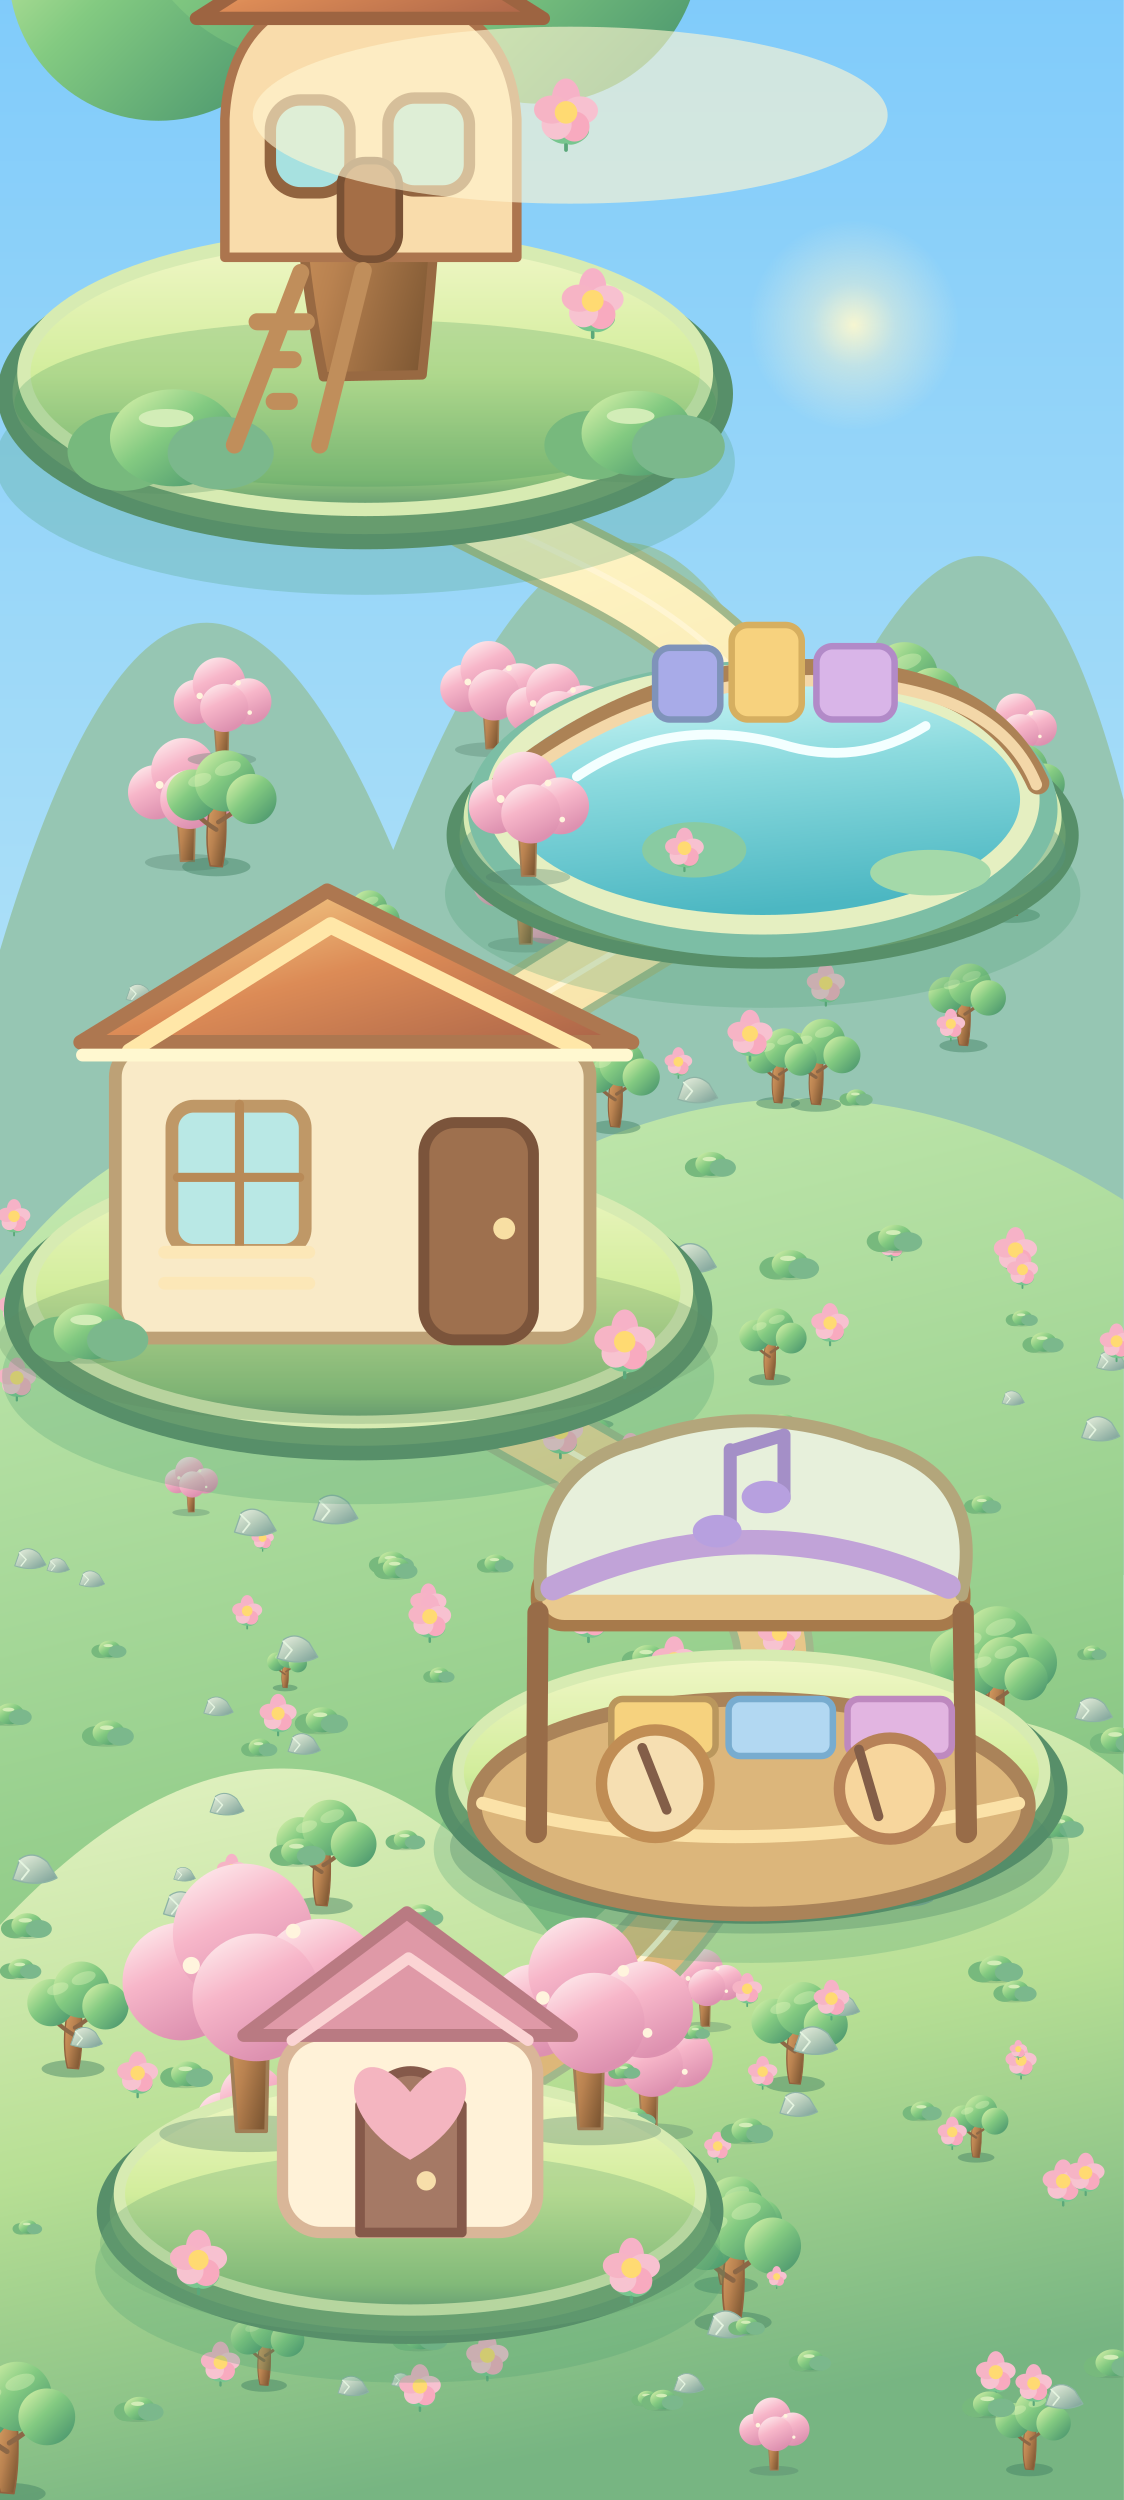
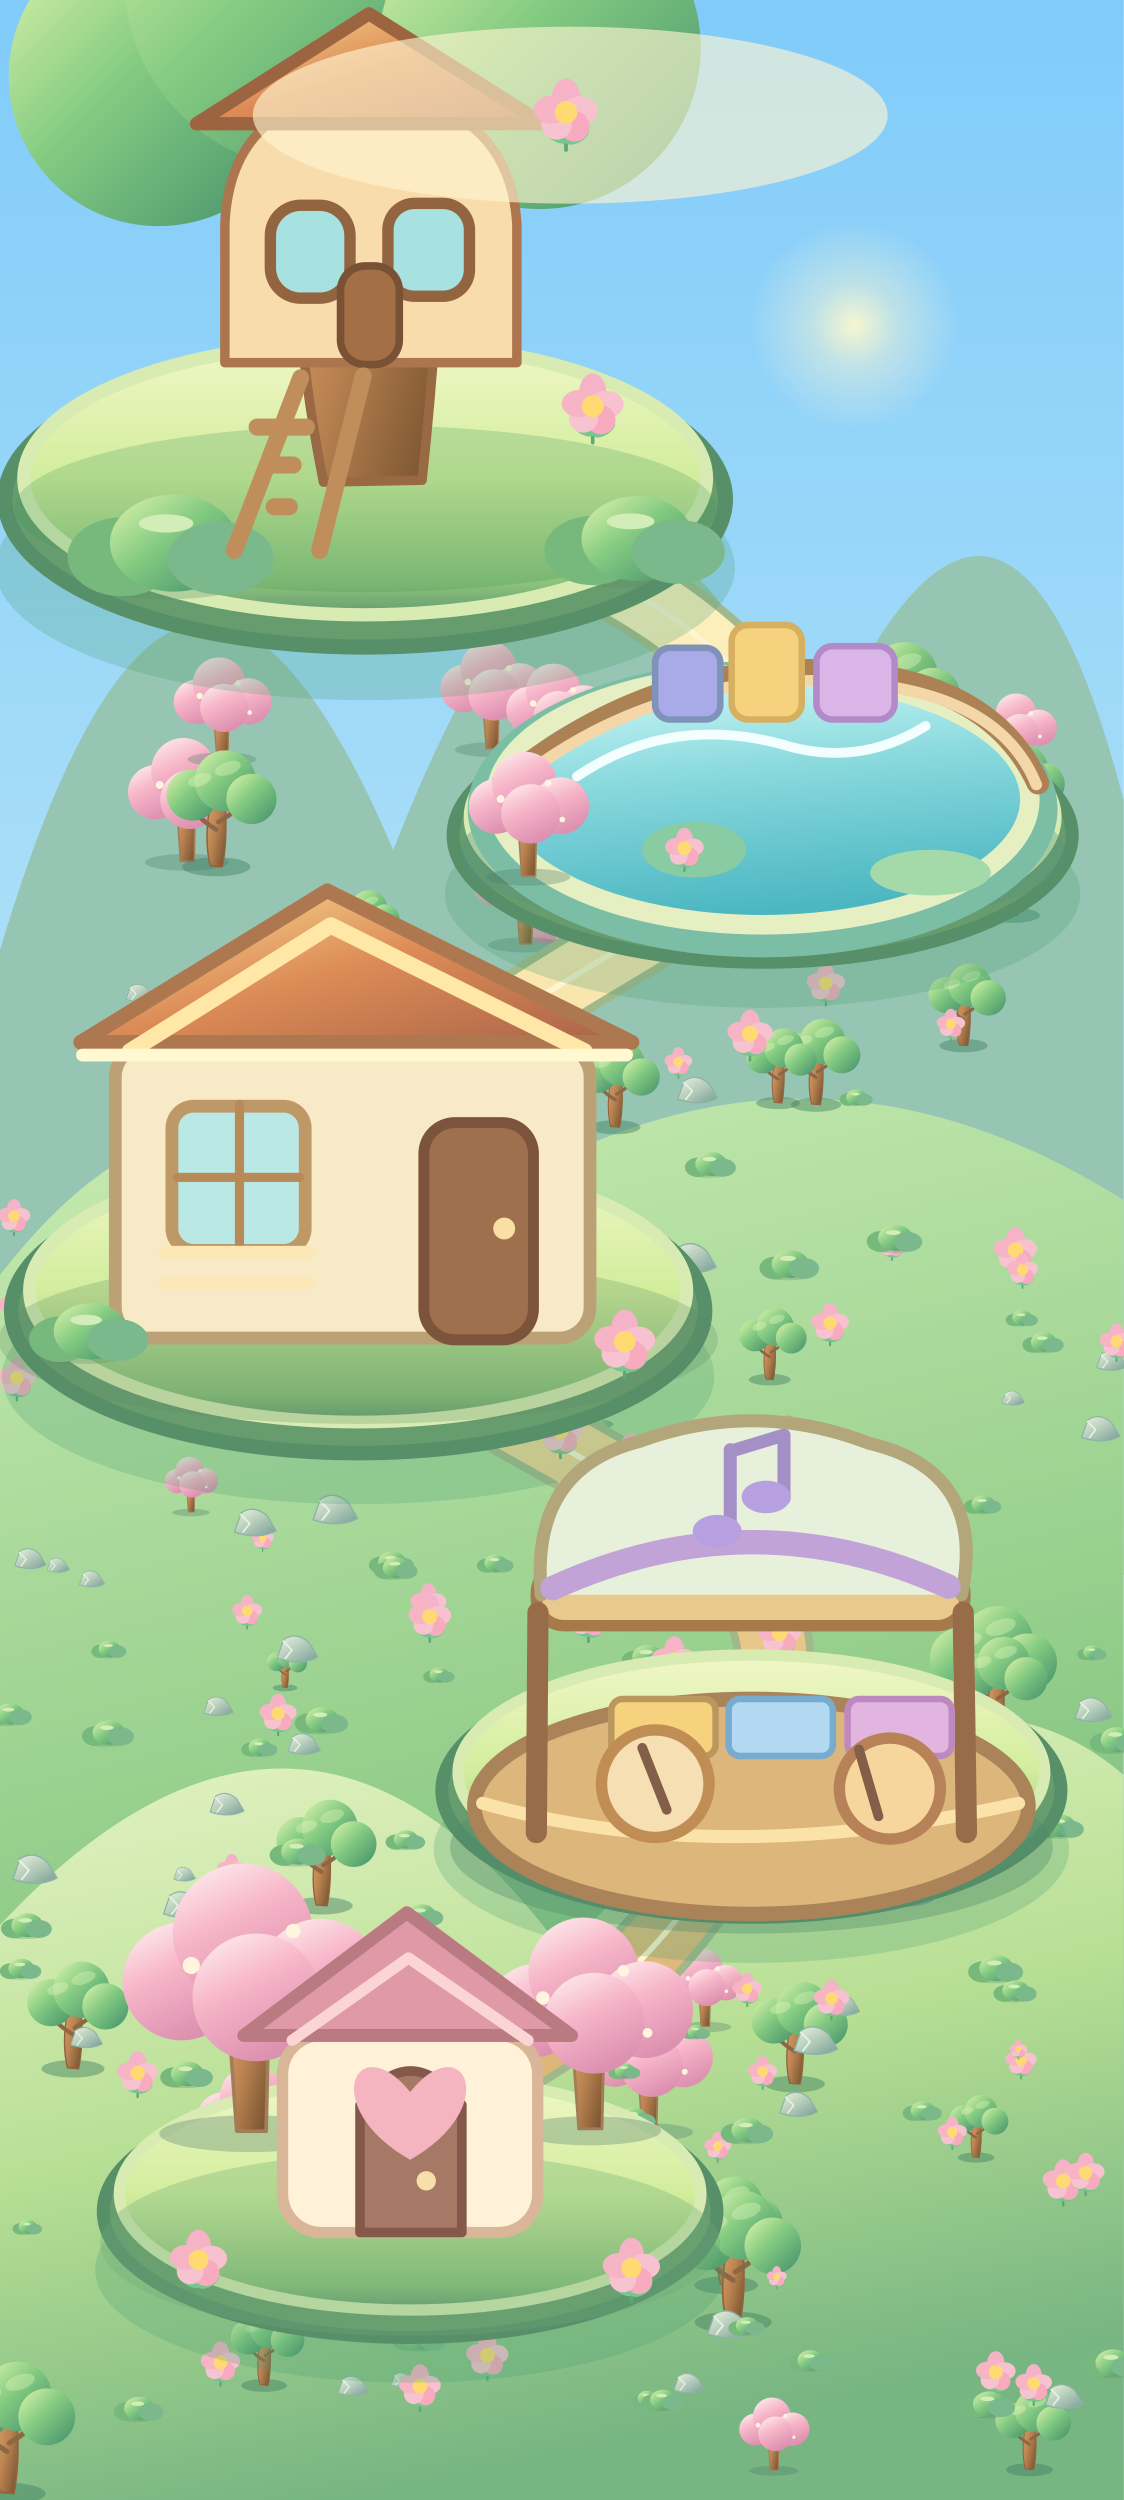
<svg xmlns="http://www.w3.org/2000/svg" viewBox="0 0 800 1780" width="800" height="1780" role="img" aria-labelledby="map-title map-desc">
  <defs>
    <linearGradient id="sky" x2="0" y2="1">
      <stop stop-color="#80cbfa" />
      <stop offset=".66" stop-color="#c9edf6" />
      <stop offset="1" stop-color="#e5f7d7" />
    </linearGradient>
    <linearGradient id="hill" x2=".2" y2="1">
      <stop stop-color="#c8ebb1" />
      <stop offset=".58" stop-color="#91cc89" />
      <stop offset="1" stop-color="#64a876" />
    </linearGradient>
    <linearGradient id="grass" x2=".3" y2="1">
      <stop stop-color="#e8f4c8" />
      <stop offset=".55" stop-color="#b7df94" />
      <stop offset="1" stop-color="#77b582" />
    </linearGradient>
    <linearGradient id="island" x2="0" y2="1">
      <stop stop-color="#f1f7c7" />
      <stop offset=".5" stop-color="#d2ed9c" />
      <stop offset=".89" stop-color="#8bc17a" />
      <stop offset="1" stop-color="#659b72" />
    </linearGradient>
    <linearGradient id="water" x2=".2" y2="1">
      <stop stop-color="#d7fbfa" />
      <stop offset=".45" stop-color="#8bdade" />
      <stop offset="1" stop-color="#4cb7c2" />
    </linearGradient>
    <linearGradient id="sand" x2=".1" y2="1">
      <stop stop-color="#fff8ca" />
      <stop offset=".53" stop-color="#f6dea1" />
      <stop offset="1" stop-color="#ddb779" />
    </linearGradient>
    <linearGradient id="wood" x2="1" y2=".7">
      <stop stop-color="#d89e62" />
      <stop offset=".5" stop-color="#b98250" />
      <stop offset="1" stop-color="#805934" />
    </linearGradient>
    <linearGradient id="roof" x2="1" y2="1">
      <stop stop-color="#fbe298" />
      <stop offset=".5" stop-color="#dc8b56" />
      <stop offset="1" stop-color="#a96348" />
    </linearGradient>
    <linearGradient id="leaves" x2="1" y2="1">
      <stop stop-color="#e0f5ad" />
      <stop offset=".45" stop-color="#83ca81" />
      <stop offset="1" stop-color="#428e6b" />
    </linearGradient>
    <linearGradient id="blossom" x2=".5" y2="1">
      <stop stop-color="#fff5f3" />
      <stop offset=".48" stop-color="#f7b6c9" />
      <stop offset="1" stop-color="#dd91b0" />
    </linearGradient>
    <linearGradient id="stone" x2="1" y2="1">
      <stop stop-color="#edf3e3" />
      <stop offset=".45" stop-color="#bacfbd" />
      <stop offset="1" stop-color="#779e96" />
    </linearGradient>
    <linearGradient id="violet" x2="1" y2="1">
      <stop stop-color="#e9daf8" />
      <stop offset="1" stop-color="#a9a2df" />
    </linearGradient>
    <radialGradient id="sunGlow">
      <stop stop-color="#fff9ce" stop-opacity=".92" />
      <stop offset=".4" stop-color="#fff7cf" stop-opacity=".42" />
      <stop offset="1" stop-color="#fff9db" stop-opacity="0" />
    </radialGradient>
    <radialGradient id="light">
      <stop stop-color="#f7ffe2" stop-opacity=".95" />
      <stop offset="1" stop-color="#f7ffe2" stop-opacity="0" />
    </radialGradient>
    <filter id="shadow" x="-35%" y="-45%" width="170%" height="200%">
      <feDropShadow dx="0" dy="10" stdDeviation="9" flood-color="#326b54" flood-opacity=".24" />
    </filter>
    <filter id="glow" x="-40%" y="-40%" width="180%" height="180%">
      <feGaussianBlur stdDeviation="7" />
    </filter>
    <g id="tree">
      <ellipse cx="0" cy="6" rx="68" ry="19" fill="#427f6373" />
      <path d="M-12 4 Q-25 -48 -12 -118 L18 -115 Q22 -43 12 6 Z" fill="url(#wood)" stroke="#92623e" stroke-width="3" stroke-linecap="round" stroke-linejoin="round" />
      <path d="M0 -68 Q-49 -98 -51 -125 M4 -83 Q57 -114 54 -140" fill="none" stroke="#8c6746" stroke-width="9" stroke-linecap="round" stroke-linejoin="round" />
      <circle cx="-48" cy="-137" r="51" fill="url(#leaves)" />
      <circle cx="18" cy="-165" r="61" fill="url(#leaves)" />
      <circle cx="70" cy="-129" r="50" fill="url(#leaves)" />
      <ellipse cx="-33" cy="-167" rx="24" ry="12" fill="#e8fac0" opacity=".35" transform="rotate(-19 -33 -167)" />
      <ellipse cx="23" cy="-190" rx="27" ry="13" fill="#e8fac0" opacity=".35" transform="rotate(-19 23 -190)" />
    </g>
    <g id="pinktree">
      <ellipse cx="0" cy="5" rx="74" ry="15" fill="#507d6a54" />
      <path d="M-11 3 L-18 -94 L15 -94 L13 3Z" fill="url(#wood)" stroke="#a17e56" stroke-width="3" stroke-linecap="round" stroke-linejoin="round" />
      <circle cx="-56" cy="-119" r="48" fill="url(#blossom)" />
      <circle cx="-6" cy="-158" r="57" fill="url(#blossom)" />
      <circle cx="57" cy="-120" r="50" fill="url(#blossom)" />
      <circle cx="5" cy="-106" r="52" fill="url(#blossom)" />
      <circle cx="-48" cy="-132" r="7" fill="#fff4dd" />
      <circle cx="35" cy="-160" r="6" fill="#fff4dd" />
      <circle cx="60" cy="-96" r="5" fill="#fff4dd" />
    </g>
    <g id="bush">
      <ellipse cx="0" cy="8" rx="56" ry="13" fill="#588e654a" />
      <ellipse cx="-29" cy="-7" rx="36" ry="26" fill="#77b97d" />
      <ellipse cx="5" cy="-16" rx="42" ry="32" fill="url(#leaves)" />
      <ellipse cx="36" cy="-6" rx="35" ry="24" fill="#7bb88c" />
      <ellipse cx="0" cy="-29" rx="18" ry="6" fill="#d2edb7" />
    </g>
    <g id="flower">
      <path d="M0 4L0 40" fill="none" stroke="#5ba87a" stroke-width="4" stroke-linecap="round" stroke-linejoin="round" />
      <ellipse cx="-10" cy="24" rx="14" ry="7" fill="#78c68f" transform="rotate(31 -10 24)" />
      <ellipse cx="12" cy="25" rx="14" ry="7" fill="#78c68f" transform="rotate(-31 12 25)" />
      <ellipse cx="0" cy="-15" rx="15" ry="21" fill="#f6b2c7" />
      <ellipse cx="15" cy="-2" rx="19" ry="15" fill="#f7c1d0" />
      <ellipse cx="9" cy="15" rx="16" ry="16" fill="#f8aabf" />
      <ellipse cx="-10" cy="13" rx="16" ry="16" fill="#f7c3d0" />
      <ellipse cx="-15" cy="-3" rx="19" ry="15" fill="#f6b4c5" />
      <circle cx="0" cy="0" r="12" fill="#ffda72" />
    </g>
    <g id="rock">
      <path d="M-44 12 L-29 -31 Q0 -50 29 -24 L49 9 Q10 30 -44 12Z" fill="url(#stone)" stroke="#8db3a5" stroke-width="3" stroke-linecap="round" stroke-linejoin="round" />
      <path d="M-30 -27 L-10 -7 L-25 12" fill="none" stroke="#e4f4e0" stroke-width="4" stroke-linecap="round" stroke-linejoin="round" />
    </g>
    <g id="arch">
      <path d="M-85 7 Q-78 -83 0 -93 Q78 -84 84 7" fill="none" stroke="#a57a4f" stroke-width="22" stroke-linecap="round" stroke-linejoin="round" />
      <path d="M-85 7Q-78 -83 0 -93Q78 -84 84 7" fill="none" stroke="#e5ba7f" stroke-width="10" stroke-linecap="round" stroke-linejoin="round" />
      <path d="M-85 3L-85 52 M85 3L85 52" fill="none" stroke="#8c633f" stroke-width="13" stroke-linecap="round" stroke-linejoin="round" />
      <g transform="translate(-57 -53) scale(0.44)">
        <circle cx="0" cy="0" r="11" fill="#fff7b4" />
      </g>
      <g transform="translate(56 -53) scale(0.44)">
        <circle cx="0" cy="0" r="11" fill="#fff7b4" />
      </g>
    </g>
  </defs>
  <rect x="0" y="0" width="800" height="1780" rx="0" fill="url(#sky)" />
  <rect x="0" y="0" width="800" height="1780" rx="0" fill="url(#sky)" />
  <ellipse cx="608" cy="231.4" rx="75" ry="75" fill="url(#sunGlow)" />
  <path d="M0 676.4 Q128 249.2 280 605.2 Q440 195.8 576 551.8 Q712 231.4 800 569.6V1121.4H0Z" fill="#96c6b3" stroke="none" stroke-width="0" stroke-linecap="round" stroke-linejoin="round" />
  <path d="M0 907.8Q152 712 296 890Q544 694.2 800 854.4V1780H0Z" fill="url(#hill)" stroke="none" stroke-width="0" stroke-linecap="round" stroke-linejoin="round" />
  <path d="M0 1370.6Q216 1139.2 400 1388.4Q656 1139.2 800 1263.8V1780H0Z" fill="url(#grass)" stroke="none" stroke-width="0" stroke-linecap="round" stroke-linejoin="round" />
  <g transform="translate(203 1201) scale(0.1297511)">
    <use href="#tree" />
  </g>
  <g transform="translate(566 1482) scale(0.3134029)">
    <use href="#tree" />
  </g>
  <g transform="translate(334 872) scale(0.1666889)">
    <use href="#tree" />
  </g>
  <g transform="translate(421 1300) scale(0.354806)">
    <use href="#tree" />
  </g>
  <g transform="translate(725 549) scale(0.2569347)">
    <use href="#pinktree" />
  </g>
  <g transform="translate(5 1773) scale(0.4046062)">
    <use href="#tree" />
  </g>
  <g transform="translate(424 555) scale(0.1758763)">
    <use href="#tree" />
  </g>
  <g transform="translate(413 702) scale(0.4226847)">
    <use href="#pinktree" />
  </g>
  <g transform="translate(517 1625) scale(0.3333423)">
    <use href="#tree" />
  </g>
  <g transform="translate(695 1535) scale(0.1916487)">
    <use href="#tree" />
  </g>
  <g transform="translate(522 1651) scale(0.402958)">
    <use href="#tree" />
  </g>
  <g transform="translate(374 671) scale(0.3595705)">
    <use href="#pinktree" />
  </g>
  <g transform="translate(235 718) scale(0.1836423)">
    <use href="#tree" />
  </g>
  <g transform="translate(217 751) scale(0.2203668)">
    <use href="#tree" />
  </g>
  <g transform="translate(625 536) scale(0.2512443)">
    <use href="#tree" />
  </g>
  <g transform="translate(457 652) scale(0.1683186)">
    <use href="#tree" />
  </g>
  <g transform="translate(581 785) scale(0.2635718)">
    <use href="#tree" />
  </g>
  <g transform="translate(462 1351) scale(0.2797321)">
    <use href="#pinktree" />
  </g>
  <g transform="translate(703 1237) scale(0.4133093)">
    <use href="#tree" />
  </g>
  <g transform="translate(654 1130) scale(0.2109895)">
    <use href="#tree" />
  </g>
  <g transform="translate(554 784) scale(0.2290773)">
    <use href="#tree" />
  </g>
  <g transform="translate(280 1602) scale(0.4129917)">
    <use href="#pinktree" />
  </g>
  <g transform="translate(548 981) scale(0.2191317)">
    <use href="#tree" />
  </g>
  <g transform="translate(637 545) scale(0.3884897)">
    <use href="#tree" />
  </g>
  <g transform="translate(502 1442) scale(0.2527047)">
    <use href="#pinktree" />
  </g>
  <g transform="translate(133 612) scale(0.402559)">
    <use href="#pinktree" />
  </g>
  <g transform="translate(425 1013) scale(0.1734853)">
    <use href="#tree" />
  </g>
  <g transform="translate(417 1062) scale(0.2359623)">
    <use href="#tree" />
  </g>
  <g transform="translate(369 911) scale(0.2032409)">
    <use href="#tree" />
  </g>
  <g transform="translate(341 1569) scale(0.1706544)">
    <use href="#tree" />
  </g>
  <g transform="translate(122 993) scale(0.2198297)">
    <use href="#pinktree" />
  </g>
  <g transform="translate(188 1697) scale(0.2391774)">
    <use href="#tree" />
  </g>
  <g transform="translate(350 532) scale(0.3516035)">
    <use href="#pinktree" />
  </g>
  <g transform="translate(136 1076) scale(0.1799457)">
    <use href="#pinktree" />
  </g>
  <g transform="translate(398 963) scale(0.140951)">
    <use href="#pinktree" />
  </g>
  <g transform="translate(182 1557) scale(0.4036731)">
    <use href="#pinktree" />
  </g>
  <g transform="translate(733 1757) scale(0.245232)">
    <use href="#tree" />
  </g>
  <g transform="translate(709 1235) scale(0.3079389)">
    <use href="#tree" />
  </g>
  <g transform="translate(438 801) scale(0.2648522)">
    <use href="#tree" />
  </g>
  <g transform="translate(512 548) scale(0.3501459)">
    <use href="#tree" />
  </g>
  <g transform="translate(158 539) scale(0.3297283)">
    <use href="#pinktree" />
  </g>
  <g transform="translate(261 1515) scale(0.2476185)">
    <use href="#tree" />
  </g>
  <g transform="translate(96 928) scale(0.3391442)">
    <use href="#tree" />
  </g>
  <g transform="translate(229 1355) scale(0.3255914)">
    <use href="#tree" />
  </g>
  <g transform="translate(259 682) scale(0.2127473)">
    <use href="#tree" />
  </g>
  <g transform="translate(255 726) scale(0.2133389)">
    <use href="#tree" />
  </g>
  <g transform="translate(551 1758) scale(0.2369359)">
    <use href="#pinktree" />
  </g>
  <g transform="translate(369 1299) scale(0.382945)">
    <use href="#tree" />
  </g>
  <g transform="translate(721 650) scale(0.2856372)">
    <use href="#tree" />
  </g>
  <g transform="translate(462 1516) scale(0.425714)">
    <use href="#pinktree" />
  </g>
  <g transform="translate(154 615) scale(0.3574754)">
    <use href="#tree" />
  </g>
  <g transform="translate(603 637) scale(0.171222)">
    <use href="#pinktree" />
  </g>
  <g transform="translate(723 596) scale(0.2925809)">
    <use href="#tree" />
  </g>
  <g transform="translate(413 979) scale(0.2912586)">
    <use href="#pinktree" />
  </g>
  <g transform="translate(679 1290) scale(0.1952901)">
    <use href="#tree" />
  </g>
  <g transform="translate(686 743) scale(0.2519093)">
    <use href="#tree" />
  </g>
  <g transform="translate(396 546) scale(0.3417357)">
    <use href="#pinktree" />
  </g>
  <g transform="translate(52 1471) scale(0.3292787)">
    <use href="#tree" />
  </g>
  <path d="M276 330C390 400 465 407 544 500C636 638 362 668 258 823 C147 999 576 1034 550 1195 Q528 1400 299 1498" fill="none" stroke="#a1b88b" stroke-width="57" stroke-linecap="round" stroke-linejoin="round" />
  <path d="M276 330C390 400 465 407 544 500C636 638 362 668 258 823 C147 999 576 1034 550 1195 Q528 1400 299 1498" fill="none" stroke="url(#sand)" stroke-width="46" stroke-linecap="round" stroke-linejoin="round" />
  <path d="M276 330C390 400 465 407 544 500C636 638 362 668 258 823 C147 999 576 1034 550 1195 Q528 1400 299 1498" fill="none" stroke="#fff5d2" stroke-width="4" stroke-linecap="round" stroke-linejoin="round" />
  <g transform="translate(409 1301) scale(0.2973725)">
    <use href="#bush" />
  </g>
  <g transform="translate(727 1467) scale(0.3263553)">
    <use href="#flower" />
  </g>
  <g transform="translate(149 1017) scale(0.2085785)">
    <use href="#rock" />
  </g>
  <g transform="translate(167 1441) scale(0.5020786)">
    <use href="#flower" />
  </g>
  <g transform="translate(235 786) scale(0.2027672)">
    <use href="#bush" />
  </g>
  <g transform="translate(404 1301) scale(0.1736335)">
    <use href="#rock" />
  </g>
  <g transform="translate(198 1220) scale(0.3882462)">
    <use href="#flower" />
  </g>
  <g transform="translate(511 1528) scale(0.2840676)">
    <use href="#flower" />
  </g>
  <g transform="translate(287 1013) scale(0.4747502)">
    <use href="#flower" />
  </g>
  <g transform="translate(736 1697) scale(0.3831185)">
    <use href="#flower" />
  </g>
  <g transform="translate(455 1553) scale(0.2116521)">
    <use href="#bush" />
  </g>
  <g transform="translate(216 1244) scale(0.2479276)">
    <use href="#rock" />
  </g>
  <g transform="translate(385 1278) scale(0.3068103)">
    <use href="#rock" />
  </g>
  <g transform="translate(530 1345) scale(0.1580613)">
    <use href="#bush" />
  </g>
  <g transform="translate(580 1456) scale(0.3304316)">
    <use href="#rock" />
  </g>
  <g transform="translate(709 1689) scale(0.4160511)">
    <use href="#flower" />
  </g>
  <g transform="translate(490 1699) scale(0.2322245)">
    <use href="#rock" />
  </g>
  <g transform="translate(495 1449) scale(0.1481484)">
    <use href="#bush" />
  </g>
  <g transform="translate(99 709) scale(0.2100245)">
    <use href="#rock" />
  </g>
  <g transform="translate(647 1350) scale(0.3422922)">
    <use href="#rock" />
  </g>
  <g transform="translate(155 1217) scale(0.2249216)">
    <use href="#rock" />
  </g>
  <g transform="translate(298 1668) scale(0.2948898)">
    <use href="#bush" />
  </g>
  <g transform="translate(254 1562) scale(0.3109734)">
    <use href="#flower" />
  </g>
  <g transform="translate(165 1331) scale(0.3085035)">
    <use href="#flower" />
  </g>
  <g transform="translate(373 760) scale(0.186346)">
    <use href="#bush" />
  </g>
  <g transform="translate(406 1210) scale(0.3910096)">
    <use href="#flower" />
  </g>
  <g transform="translate(254 1571) scale(0.4505102)">
    <use href="#flower" />
  </g>
  <g transform="translate(327 1282) scale(0.3064212)">
    <use href="#flower" />
  </g>
  <g transform="translate(632 1240) scale(0.2155568)">
    <use href="#rock" />
  </g>
  <g transform="translate(742 959) scale(0.2160469)">
    <use href="#bush" />
  </g>
  <g transform="translate(723 890) scale(0.4528997)">
    <use href="#flower" />
  </g>
  <g transform="translate(177 1534) scale(0.1664725)">
    <use href="#rock" />
  </g>
  <g transform="translate(757 1553) scale(0.4314497)">
    <use href="#flower" />
  </g>
  <g transform="translate(132 1481) scale(0.2763502)">
    <use href="#bush" />
  </g>
  <g transform="translate(754 1304) scale(0.2491247)">
    <use href="#bush" />
  </g>
  <g transform="translate(187 1095) scale(0.2348845)">
    <use href="#flower" />
  </g>
  <g transform="translate(367 710) scale(0.3329958)">
    <use href="#flower" />
  </g>
  <g transform="translate(557 1017) scale(0.2114121)">
    <use href="#bush" />
  </g>
  <g transform="translate(554 1129) scale(0.3500367)">
    <use href="#flower" />
  </g>
  <g transform="translate(107 813) scale(0.1638451)">
    <use href="#rock" />
  </g>
  <g transform="translate(721 997) scale(0.1710871)">
    <use href="#rock" />
  </g>
  <g transform="translate(202 716) scale(0.235732)">
    <use href="#flower" />
  </g>
  <g transform="translate(98 1476) scale(0.4278842)">
    <use href="#flower" />
  </g>
  <g transform="translate(18 1375) scale(0.2667135)">
    <use href="#bush" />
  </g>
  <g transform="translate(172 813) scale(0.1525441)">
    <use href="#bush" />
  </g>
  <g transform="translate(103 1596) scale(0.1786283)">
    <use href="#rock" />
  </g>
  <g transform="translate(176 1147) scale(0.314409)">
    <use href="#flower" />
  </g>
  <g transform="translate(579 1310) scale(0.4717256)">
    <use href="#flower" />
  </g>
  <g transform="translate(12 930) scale(0.3840104)">
    <use href="#flower" />
  </g>
  <g transform="translate(404 1515) scale(0.2788763)">
    <use href="#rock" />
  </g>
  <g transform="translate(244 833) scale(0.363567)">
    <use href="#flower" />
  </g>
  <g transform="translate(77 1177) scale(0.18383)">
    <use href="#bush" />
  </g>
  <g transform="translate(725 1459) scale(0.1818811)">
    <use href="#flower" />
  </g>
  <g transform="translate(600 1430) scale(0.2464398)">
    <use href="#rock" />
  </g>
  <g transform="translate(278 1116) scale(0.2360936)">
    <use href="#bush" />
  </g>
  <g transform="translate(280 1572) scale(0.3657457)">
    <use href="#flower" />
  </g>
  <g transform="translate(635 885) scale(0.3055385)">
    <use href="#flower" />
  </g>
  <g transform="translate(591 1330) scale(0.2309741)">
    <use href="#bush" />
  </g>
  <g transform="translate(216 1494) scale(0.3401433)">
    <use href="#flower" />
  </g>
  <g transform="translate(281 1120) scale(0.2292092)">
    <use href="#bush" />
  </g>
  <g transform="translate(161 1287) scale(0.2593309)">
    <use href="#rock" />
  </g>
  <g transform="translate(131 1336) scale(0.165688)">
    <use href="#rock" />
  </g>
  <g transform="translate(215 1484) scale(0.4493476)">
    <use href="#flower" />
  </g>
  <g transform="translate(757 1709) scale(0.2863384)">
    <use href="#rock" />
  </g>
  <g transform="translate(460 1184) scale(0.266141)">
    <use href="#bush" />
  </g>
  <g transform="translate(677 729) scale(0.2993826)">
    <use href="#flower" />
  </g>
  <g transform="translate(98 1719) scale(0.2601997)">
    <use href="#bush" />
  </g>
  <g transform="translate(211 1323) scale(0.2925724)">
    <use href="#bush" />
  </g>
  <g transform="translate(483 756) scale(0.2899026)">
    <use href="#flower" />
  </g>
  <g transform="translate(41 1116) scale(0.1724911)">
    <use href="#rock" />
  </g>
  <g transform="translate(404 910) scale(0.4487535)">
    <use href="#flower" />
  </g>
  <g transform="translate(24 1334) scale(0.3382683)">
    <use href="#rock" />
  </g>
  <g transform="translate(419 877) scale(0.2167116)">
    <use href="#bush" />
  </g>
  <g transform="translate(639 1327) scale(0.2315977)">
    <use href="#bush" />
  </g>
  <g transform="translate(238 1078) scale(0.3416917)">
    <use href="#rock" />
  </g>
  <g transform="translate(708 1406) scale(0.2882661)">
    <use href="#bush" />
  </g>
  <g transform="translate(352 1116) scale(0.1914741)">
    <use href="#bush" />
  </g>
  <g transform="translate(140 1617) scale(0.212619)">
    <use href="#bush" />
  </g>
  <g transform="translate(722 1421) scale(0.2266855)">
    <use href="#bush" />
  </g>
  <g transform="translate(553 1621) scale(0.2098557)">
    <use href="#flower" />
  </g>
  <g transform="translate(505 833) scale(0.2675558)">
    <use href="#bush" />
  </g>
  <g transform="translate(518 1658) scale(0.3223358)">
    <use href="#rock" />
  </g>
  <g transform="translate(444 1477) scale(0.1675182)">
    <use href="#bush" />
  </g>
  <g transform="translate(678 1518) scale(0.3058284)">
    <use href="#flower" />
  </g>
  <g transform="translate(695 1310) scale(0.2143865)">
    <use href="#rock" />
  </g>
  <g transform="translate(299 1641) scale(0.2693722)">
    <use href="#rock" />
  </g>
  <g transform="translate(510 1190) scale(0.3302685)">
    <use href="#rock" />
  </g>
  <g transform="translate(480 1182) scale(0.4706392)">
    <use href="#flower" />
  </g>
  <g transform="translate(576 1684) scale(0.2225489)">
    <use href="#bush" />
  </g>
  <g transform="translate(414 1305) scale(0.2425733)">
    <use href="#bush" />
  </g>
  <g transform="translate(791 971) scale(0.2310191)">
    <use href="#rock" />
  </g>
  <g transform="translate(288 1313) scale(0.2073806)">
    <use href="#bush" />
  </g>
  <g transform="translate(699 1074) scale(0.1953918)">
    <use href="#bush" />
  </g>
  <g transform="translate(449 1036) scale(0.4371142)">
    <use href="#flower" />
  </g>
  <g transform="translate(174 731) scale(0.2494308)">
    <use href="#bush" />
  </g>
  <g transform="translate(6 1224) scale(0.2339194)">
    <use href="#bush" />
  </g>
  <g transform="translate(351 717) scale(0.3041936)">
    <use href="#bush" />
  </g>
  <g transform="translate(493 899) scale(0.3457796)">
    <use href="#rock" />
  </g>
  <g transform="translate(12 981) scale(0.4019008)">
    <use href="#flower" />
  </g>
  <g transform="translate(170 973) scale(0.2893664)">
    <use href="#rock" />
  </g>
  <g transform="translate(215 931) scale(0.1578835)">
    <use href="#bush" />
  </g>
  <g transform="translate(588 700) scale(0.3996675)">
    <use href="#flower" />
  </g>
  <g transform="translate(377 829) scale(0.3638607)">
    <use href="#flower" />
  </g>
  <g transform="translate(592 1423) scale(0.3724769)">
    <use href="#flower" />
  </g>
  <g transform="translate(211 1177) scale(0.3118719)">
    <use href="#rock" />
  </g>
  <g transform="translate(181 1087) scale(0.3191054)">
    <use href="#rock" />
  </g>
  <g transform="translate(305 1141) scale(0.3785365)">
    <use href="#flower" />
  </g>
  <g transform="translate(615 1214) scale(0.2914744)">
    <use href="#flower" />
  </g>
  <g transform="translate(555 1163) scale(0.4543387)">
    <use href="#flower" />
  </g>
  <g transform="translate(773 1547) scale(0.395954)">
    <use href="#flower" />
  </g>
  <g transform="translate(450 1512) scale(0.2386326)">
    <use href="#bush" />
  </g>
  <g transform="translate(160 954) scale(0.344626)">
    <use href="#flower" />
  </g>
  <g transform="translate(401 902) scale(0.3032283)">
    <use href="#flower" />
  </g>
  <g transform="translate(568 1501) scale(0.287818)">
    <use href="#rock" />
  </g>
  <g transform="translate(130 1359) scale(0.3084524)">
    <use href="#rock" />
  </g>
  <g transform="translate(778 1220) scale(0.2852716)">
    <use href="#rock" />
  </g>
  <g transform="translate(496 779) scale(0.3055516)">
    <use href="#rock" />
  </g>
  <g transform="translate(325 1408) scale(0.4397947)">
    <use href="#flower" />
  </g>
  <g transform="translate(783 1020) scale(0.2916377)">
    <use href="#rock" />
  </g>
  <g transform="translate(299 1590) scale(0.1752568)">
    <use href="#flower" />
  </g>
  <g transform="translate(228 1617) scale(0.340457)">
    <use href="#flower" />
  </g>
  <g transform="translate(406 755) scale(0.2243496)">
    <use href="#flower" />
  </g>
  <g transform="translate(609 784) scale(0.1743688)">
    <use href="#bush" />
  </g>
  <g transform="translate(279 707) scale(0.4905673)">
    <use href="#flower" />
  </g>
  <g transform="translate(276 1642) scale(0.141522)">
    <use href="#bush" />
  </g>
  <g transform="translate(228 1229) scale(0.2791448)">
    <use href="#bush" />
  </g>
  <g transform="translate(429 960) scale(0.1602464)">
    <use href="#rock" />
  </g>
  <g transform="translate(656 1506) scale(0.2052562)">
    <use href="#bush" />
  </g>
  <g transform="translate(460 1710) scale(0.1609592)">
    <use href="#bush" />
  </g>
  <g transform="translate(110 1611) scale(0.384633)">
    <use href="#flower" />
  </g>
  <g transform="translate(728 904) scale(0.3269217)">
    <use href="#flower" />
  </g>
  <g transform="translate(795 955) scale(0.3531459)">
    <use href="#flower" />
  </g>
  <g transform="translate(794 1243) scale(0.277753)">
    <use href="#bush" />
  </g>
  <g transform="translate(727 941) scale(0.1683323)">
    <use href="#bush" />
  </g>
  <g transform="translate(306 1151) scale(0.4474224)">
    <use href="#flower" />
  </g>
  <g transform="translate(543 1475) scale(0.3086645)">
    <use href="#flower" />
  </g>
  <g transform="translate(130 1390) scale(0.4955913)">
    <use href="#flower" />
  </g>
  <g transform="translate(157 1682) scale(0.4118694)">
    <use href="#flower" />
  </g>
  <g transform="translate(532 1416) scale(0.3108587)">
    <use href="#flower" />
  </g>
  <g transform="translate(471 1712) scale(0.2184929)">
    <use href="#bush" />
  </g>
  <g transform="translate(413 962) scale(0.4564038)">
    <use href="#flower" />
  </g>
  <g transform="translate(531 1521) scale(0.2747973)">
    <use href="#bush" />
  </g>
  <g transform="translate(791 1687) scale(0.2976736)">
    <use href="#bush" />
  </g>
  <g transform="translate(534 736) scale(0.4736301)">
    <use href="#flower" />
  </g>
  <g transform="translate(531 1659) scale(0.1921107)">
    <use href="#bush" />
  </g>
  <g transform="translate(286 1696) scale(0.1647203)">
    <use href="#rock" />
  </g>
  <g transform="translate(333 1261) scale(0.1848052)">
    <use href="#bush" />
  </g>
  <g transform="translate(312 1195) scale(0.1641216)">
    <use href="#bush" />
  </g>
  <g transform="translate(561 905) scale(0.3124357)">
    <use href="#bush" />
  </g>
  <g transform="translate(10 866) scale(0.3407011)">
    <use href="#flower" />
  </g>
  <g transform="translate(126 870) scale(0.231285)">
    <use href="#bush" />
  </g>
  <g transform="translate(65 1126) scale(0.1933061)">
    <use href="#rock" />
  </g>
  <g transform="translate(421 1208) scale(0.334891)">
    <use href="#flower" />
  </g>
  <g transform="translate(299 1367) scale(0.2347206)">
    <use href="#bush" />
  </g>
  <g transform="translate(703 1716) scale(0.2775014)">
    <use href="#bush" />
  </g>
  <g transform="translate(184 1247) scale(0.1897033)">
    <use href="#bush" />
  </g>
  <g transform="translate(123 933) scale(0.4913912)">
    <use href="#flower" />
  </g>
  <g transform="translate(399 1019) scale(0.4758105)">
    <use href="#flower" />
  </g>
  <g transform="translate(14 1405) scale(0.217368)">
    <use href="#bush" />
  </g>
  <g transform="translate(636 886) scale(0.2907648)">
    <use href="#bush" />
  </g>
  <g transform="translate(19 1588) scale(0.1551964)">
    <use href="#bush" />
  </g>
  <g transform="translate(61 1453) scale(0.2423391)">
    <use href="#rock" />
  </g>
  <g transform="translate(76 1238) scale(0.2719364)">
    <use href="#bush" />
  </g>
  <g transform="translate(419 1149) scale(0.4979881)">
    <use href="#flower" />
  </g>
  <g transform="translate(251 1701) scale(0.2346362)">
    <use href="#rock" />
  </g>
  <g transform="translate(591 942) scale(0.3945902)">
    <use href="#flower" />
  </g>
  <g transform="translate(21 1112) scale(0.2391076)">
    <use href="#rock" />
  </g>
  <g transform="translate(208 852) scale(0.2741365)">
    <use href="#bush" />
  </g>
  <g transform="translate(205 1008) scale(0.2614984)">
    <use href="#bush" />
  </g>
  <g transform="translate(299 1699) scale(0.4368687)">
    <use href="#flower" />
  </g>
  <g transform="translate(350 1652) scale(0.179753)">
    <use href="#rock" />
  </g>
  <g transform="translate(208 715) scale(0.2205445)">
    <use href="#rock" />
  </g>
  <g transform="translate(358 1554) scale(0.2524035)">
    <use href="#bush" />
  </g>
  <g transform="translate(347 1677) scale(0.4436579)">
    <use href="#flower" />
  </g>
  <g transform="translate(777 1179) scale(0.1534531)">
    <use href="#bush" />
  </g>
-   <g transform="translate(260 275) scale(1.35)">
+   <g transform="translate(260 350) scale(1.35)">
    <ellipse cx="0" cy="40" rx="195" ry="70" fill="#4a9c7040" />
    <ellipse cx="0" cy="4" rx="190" ry="78" fill="#679c6e" stroke="#578f69" stroke-width="8" />
    <ellipse cx="0" cy="-7" rx="180" ry="72" fill="url(#island)" stroke="#d7ebb2" stroke-width="7" />
    <ellipse cx="0" cy="9" rx="185" ry="44" fill="#3d925b3a" />
    <g transform="translate(-105 40) scale(0.8)">
      <use href="#bush" />
    </g>
    <g transform="translate(140 36) scale(0.7)">
      <use href="#bush" />
    </g>
    <path d="M-22 -5 Q-44 -115 -31 -196 L43 -198 Q39 -89 30 -6Z" fill="url(#wood)" stroke="#986942" stroke-width="5" stroke-linecap="round" stroke-linejoin="round" />
    <path d="M-12 -121 Q-70 -184 -114 -204 M24 -150 Q100 -201 131 -209" fill="none" stroke="#9a643c" stroke-width="16" stroke-linecap="round" stroke-linejoin="round" />
    <circle cx="-109" cy="-219" r="79" fill="url(#leaves)" />
    <circle cx="-27" cy="-270" r="100" fill="url(#leaves)" />
    <circle cx="92" cy="-234" r="85" fill="url(#leaves)" />
    <ellipse cx="-38" cy="-301" rx="49" ry="15" fill="#f1ffd2" opacity=".45" transform="rotate(-9 -38 -301)" />
    <path d="M-74 -141Q-71 -207 0 -211 Q76 -206 80 -141 L80 -68H-74Z" fill="#f9dcab" stroke="#ac754e" stroke-width="5" stroke-linecap="round" stroke-linejoin="round" />
    <path d="M-89 -194L2 -252L94 -194Z" fill="url(#roof)" stroke="#9d6441" stroke-width="7" stroke-linecap="round" stroke-linejoin="round" />
    <rect x="-50" y="-151" width="42" height="49" rx="16" fill="#a7e1e0" stroke="#92643f" stroke-width="6" />
    <rect x="12" y="-152" width="43" height="49" rx="14" fill="#a7e1e0" stroke="#92643f" stroke-width="6" />
    <rect x="-13" y="-119" width="31" height="52" rx="13" fill="#a46e46" stroke="#795134" stroke-width="4" />
    <path d="M-34 -60L-69 31 M-1 -61L-24 31 M-31 -34L-57 -34 M-38 -14L-49 -14 M-48 8L-40 8" fill="none" stroke="#c08e5b" stroke-width="9" stroke-linecap="round" stroke-linejoin="round" />
    <g transform="translate(120 -45) scale(0.48)">
      <use href="#flower" />
    </g>
  </g>
  <g transform="translate(543 590) scale(1.16)">
    <ellipse cx="0" cy="40" rx="195" ry="70" fill="#4a9c7040" />
    <ellipse cx="0" cy="4" rx="190" ry="78" fill="#679c6e" stroke="#578f69" stroke-width="8" />
    <ellipse cx="0" cy="-7" rx="180" ry="72" fill="url(#island)" stroke="#d7ebb2" stroke-width="7" />
    <ellipse cx="0" cy="15" rx="186" ry="49" fill="#5495815c" />
    <ellipse cx="0" cy="-12" rx="181" ry="91" fill="#7cbea5" />
    <ellipse cx="0" cy="-18" rx="164" ry="77" fill="url(#water)" stroke="#e5efc1" stroke-width="12" />
    <path d="M-114 -32Q-58 -70 11 -52Q58 -37 100 -63" fill="none" stroke="#f3ffff" stroke-width="6" stroke-linecap="round" stroke-linejoin="round" />
    <ellipse cx="-42" cy="13" rx="32" ry="17" fill="#89cba2" />
    <g transform="translate(-48 12) scale(0.35)">
      <use href="#flower" />
    </g>
    <ellipse cx="103" cy="27" rx="37" ry="14" fill="#a4d9a9" />
    <path d="M-160 -27Q-64 -106 52 -96Q141 -89 169 -28" fill="none" stroke="#ac8255" stroke-width="14" stroke-linecap="round" stroke-linejoin="round" />
    <path d="M-156 -25Q-67 -98 52 -90Q145 -84 168 -27" fill="none" stroke="#f3d7a8" stroke-width="7" stroke-linecap="round" stroke-linejoin="round" />
    <rect x="-66" y="-111" width="40" height="44" rx="9" fill="#a8abe8" stroke="#7f93ba" stroke-width="4" />
    <rect x="-19" y="-125" width="43" height="58" rx="10" fill="#f7d27e" stroke="#d6af60" stroke-width="4" />
    <rect x="33" y="-112" width="48" height="45" rx="10" fill="#d9b5e8" stroke="#b28ac8" stroke-width="4" />
    <g transform="translate(-144 28) scale(0.35)">
      <use href="#pinktree" />
    </g>
  </g>
  <g transform="translate(255 928) scale(1.3)">
    <ellipse cx="0" cy="40" rx="195" ry="70" fill="#4a9c7040" />
    <ellipse cx="0" cy="4" rx="190" ry="78" fill="#679c6e" stroke="#578f69" stroke-width="8" />
    <ellipse cx="0" cy="-7" rx="180" ry="72" fill="url(#island)" stroke="#d7ebb2" stroke-width="7" />
    <ellipse cx="0" cy="20" rx="197" ry="46" fill="#598c643f" />
    <rect x="-133" y="-141" width="260" height="160" rx="17" fill="#f9eac7" stroke="#bda176" stroke-width="7" />
    <path d="M-152 -143L-17 -226L150 -143Z" fill="url(#roof)" stroke="#ad7750" stroke-width="8" stroke-linecap="round" stroke-linejoin="round" />
    <path d="M-125 -138L-15 -207L124 -138" fill="none" stroke="#ffe7a8" stroke-width="9" stroke-linecap="round" stroke-linejoin="round" />
    <rect x="-102" y="-108" width="73" height="79" rx="12" fill="#b9e8e5" stroke="#bf9867" stroke-width="7" />
    <path d="M-65 -109V-28 M-99 -69H-32" fill="none" stroke="#b88a57" stroke-width="5" stroke-linecap="round" stroke-linejoin="round" />
    <rect x="36" y="-99" width="60" height="119" rx="17" fill="#9e704e" stroke="#7b543b" stroke-width="6" />
    <circle cx="80" cy="-41" r="6" fill="#f8dfa3" />
    <path d="M-151 -136H147" fill="none" stroke="#fff8d0" stroke-width="7" stroke-linecap="round" stroke-linejoin="round" />
    <path d="M-106 -11H-27 M-106 -28H-27" fill="none" stroke="#fce7b7" stroke-width="7" stroke-linecap="round" stroke-linejoin="round" />
    <g transform="translate(-149 23) scale(0.48)">
      <use href="#bush" />
    </g>
    <g transform="translate(146 21) scale(0.49)">
      <use href="#flower" />
    </g>
  </g>
  <g transform="translate(535 1270) scale(1.16)">
    <ellipse cx="0" cy="40" rx="195" ry="70" fill="#4a9c7040" />
    <ellipse cx="0" cy="4" rx="190" ry="78" fill="#679c6e" stroke="#578f69" stroke-width="8" />
    <ellipse cx="0" cy="-7" rx="180" ry="72" fill="url(#island)" stroke="#d7ebb2" stroke-width="7" />
    <ellipse cx="0" cy="39" rx="185" ry="53" fill="#50886a5a" />
    <ellipse cx="0" cy="14" rx="170" ry="66" fill="#dcb67b" stroke="#aa8359" stroke-width="9" />
    <path d="M-165 12Q-19 53 164 12" fill="none" stroke="#fbe2a8" stroke-width="8" stroke-linecap="round" stroke-linejoin="round" />
    <rect x="-132" y="-134" width="263" height="37" rx="17" fill="#e9c98e" stroke="#a77a4b" stroke-width="7" />
    <path d="M-129 -116Q-136 -193 -69 -210 Q2 -236 72 -209 Q145 -192 129 -116" fill="#e7f0db" stroke="#b3a67b" stroke-width="8" stroke-linecap="round" stroke-linejoin="round" />
    <path d="M-122 -120Q0 -176 121 -121" fill="none" stroke="#c1a3d8" stroke-width="15" stroke-linecap="round" stroke-linejoin="round" />
    <path d="M-131 -105L-132 30 M130 -105L132 30" fill="none" stroke="#986c48" stroke-width="13" stroke-linecap="round" stroke-linejoin="round" />
    <rect x="-86" y="-52" width="64" height="35" rx="7" fill="#f6d27e" stroke="#ba975d" stroke-width="4" />
    <rect x="-14" y="-52" width="64" height="35" rx="7" fill="#b2d8f2" stroke="#78accf" stroke-width="4" />
    <rect x="59" y="-52" width="64" height="35" rx="7" fill="#e2b5e1" stroke="#be89bf" stroke-width="4" />
    <circle cx="-59" cy="0" r="33" fill="#f6dfb2" stroke="#c08d54" stroke-width="7" />
    <circle cx="85" cy="3" r="31" fill="#f7d69d" stroke="#b78258" stroke-width="7" />
    <path d="M-67 -22L-52 16 M66 -21L78 20" fill="none" stroke="#835e48" stroke-width="6" stroke-linecap="round" stroke-linejoin="round" />
    <path d="M-13 -158V-205 M-13 -204L20 -214V-175" fill="none" stroke="#a48fc7" stroke-width="8" stroke-linecap="round" stroke-linejoin="round" />
    <ellipse cx="-21" cy="-155" rx="15" ry="10" fill="#b7a0df" />
    <ellipse cx="9" cy="-176" rx="15" ry="10" fill="#b7a0df" />
  </g>
  <g transform="translate(292 1570) scale(1.15)">
    <ellipse cx="0" cy="40" rx="195" ry="70" fill="#4a9c7040" />
    <ellipse cx="0" cy="4" rx="190" ry="78" fill="#679c6e" stroke="#578f69" stroke-width="8" />
    <ellipse cx="0" cy="-7" rx="180" ry="72" fill="url(#island)" stroke="#d7ebb2" stroke-width="7" />
    <ellipse cx="0" cy="24" rx="192" ry="57" fill="#6eaa7850" />
    <g transform="translate(-99 -48) scale(0.76)">
      <use href="#pinktree" />
    </g>
    <g transform="translate(111 -49) scale(0.6)">
      <use href="#pinktree" />
    </g>
    <rect x="-79" y="-105" width="158" height="122" rx="24" fill="#fff2d8" stroke="#d9b698" stroke-width="7" />
    <path d="M-103 -105L-2 -181L100 -105Z" fill="#df99a7" stroke="#b97a82" stroke-width="8" stroke-linecap="round" stroke-linejoin="round" />
    <path d="M-73 -102L-1 -153L73 -102" fill="none" stroke="#fbd4d4" stroke-width="7" stroke-linecap="round" stroke-linejoin="round" />
    <path d="M-31 17V-62Q0 -104 32 -62V17Z" fill="#a57965" stroke="#85594a" stroke-width="6" stroke-linecap="round" stroke-linejoin="round" />
    <path d="M0 -70 C-33 -111 -58 -61 0 -28 C58 -61 33 -111 0 -70Z" fill="#f4b5c0" stroke="none" stroke-width="0" stroke-linecap="round" stroke-linejoin="round" />
    <circle cx="10" cy="-15" r="6" fill="#f7deaa" />
    <g transform="translate(-131 34) scale(0.52)">
      <use href="#flower" />
    </g>
    <g transform="translate(137 39) scale(0.52)">
      <use href="#flower" />
    </g>
  </g>
  <ellipse cx="406" cy="82" rx="226" ry="63" fill="#fff5d0a0" />
  <g transform="translate(403 80) scale(0.67)">
    <use href="#flower" />
  </g>
</svg>
